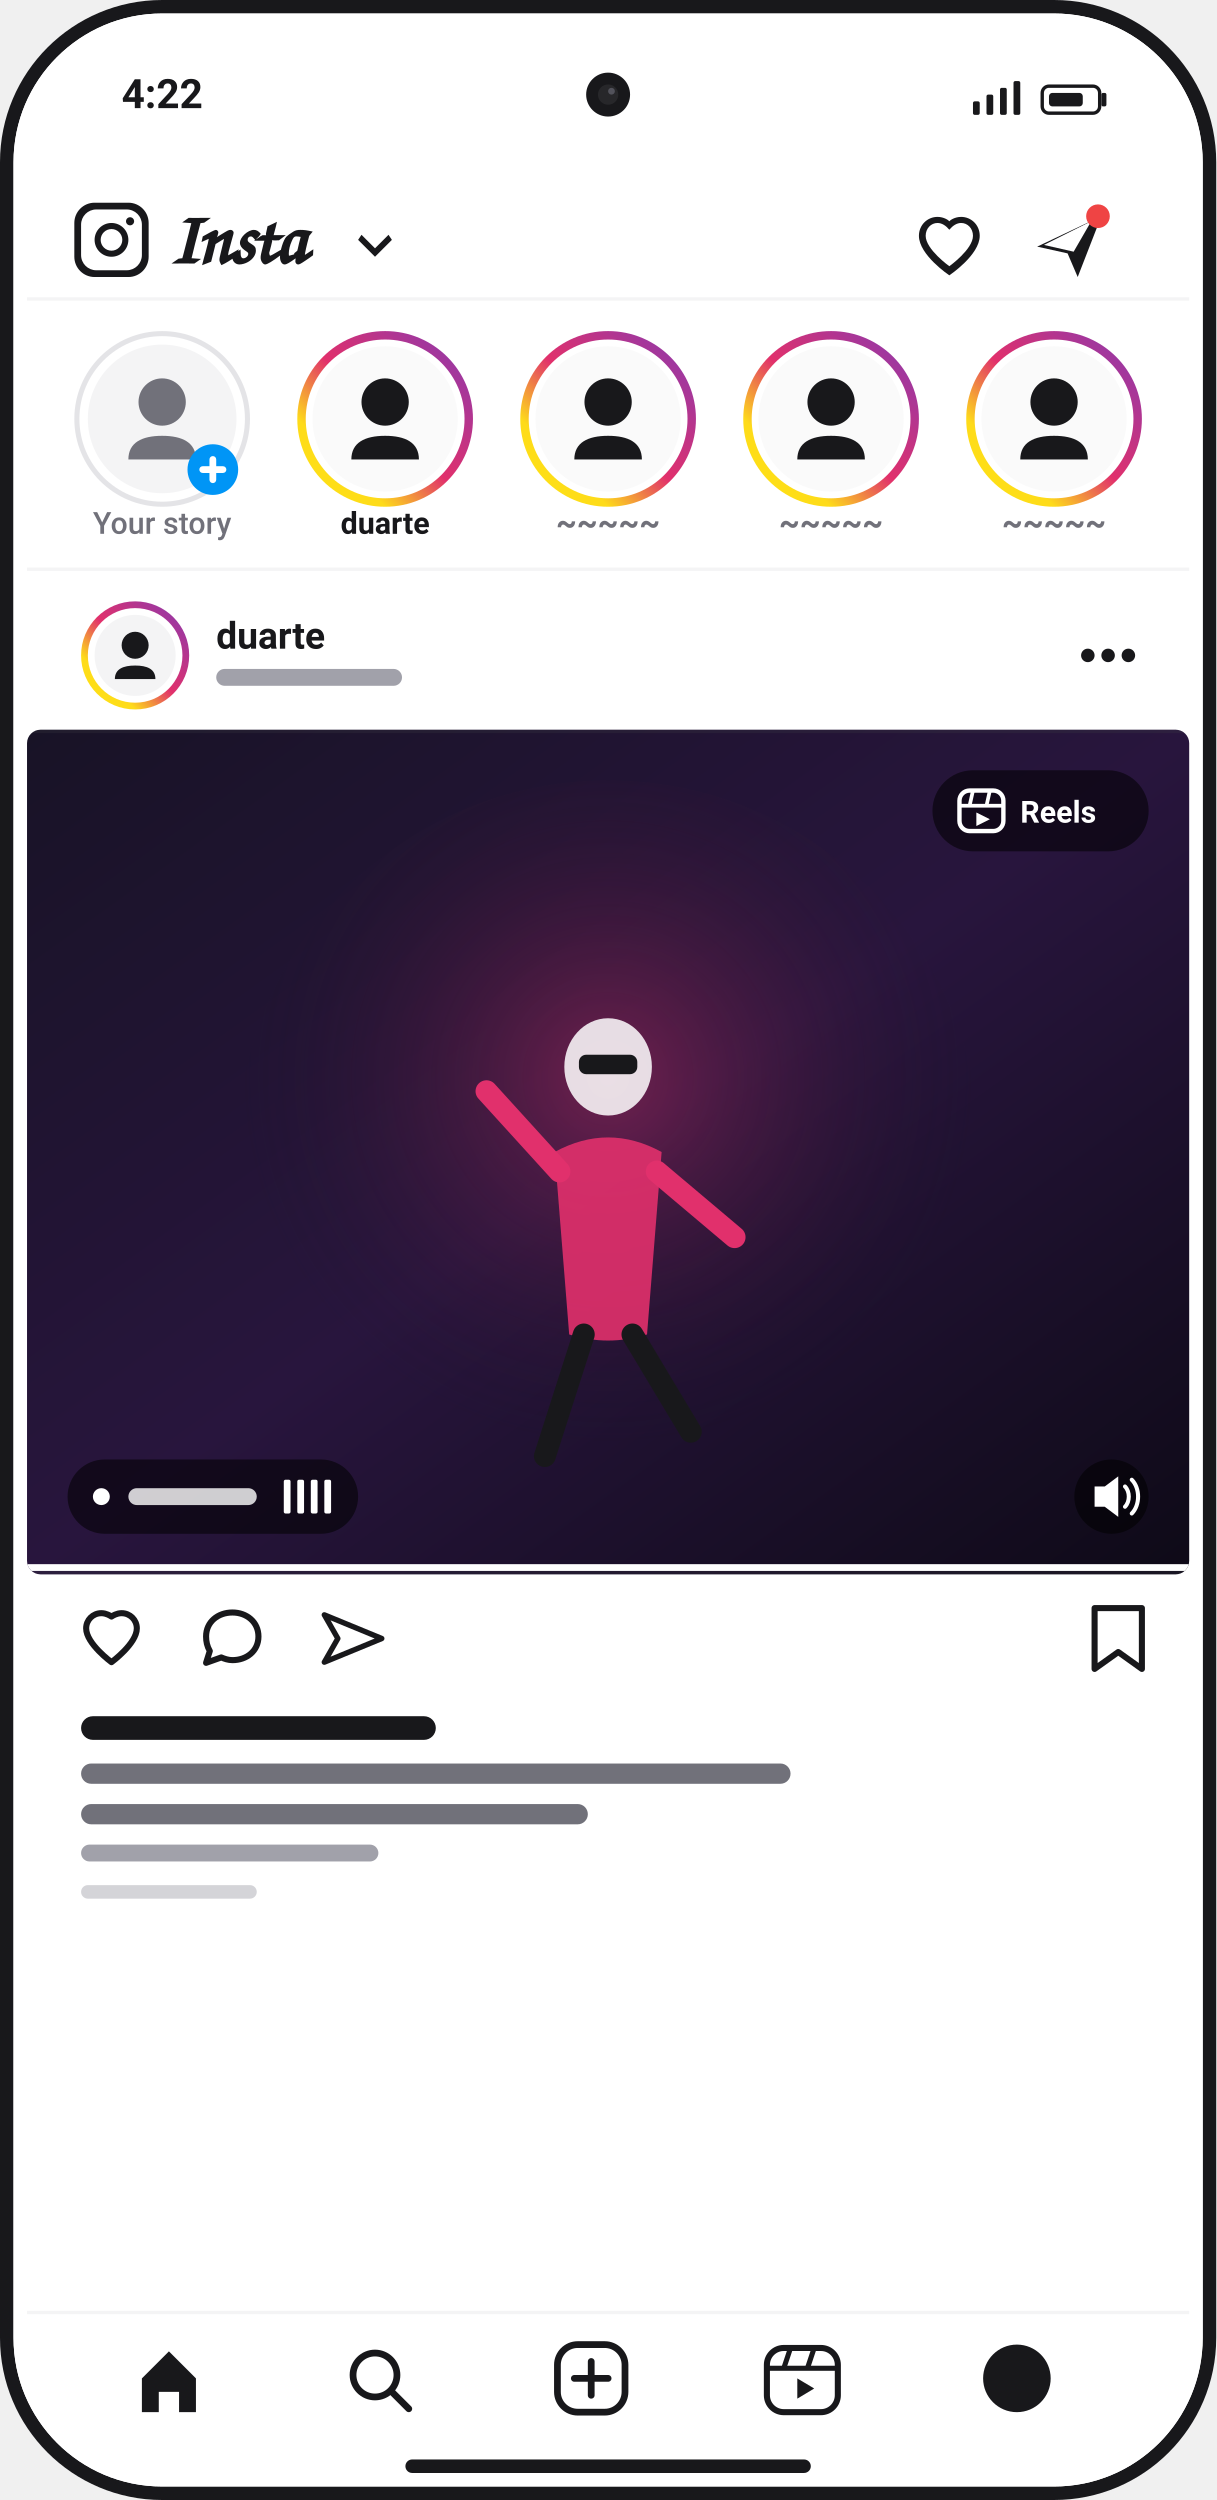
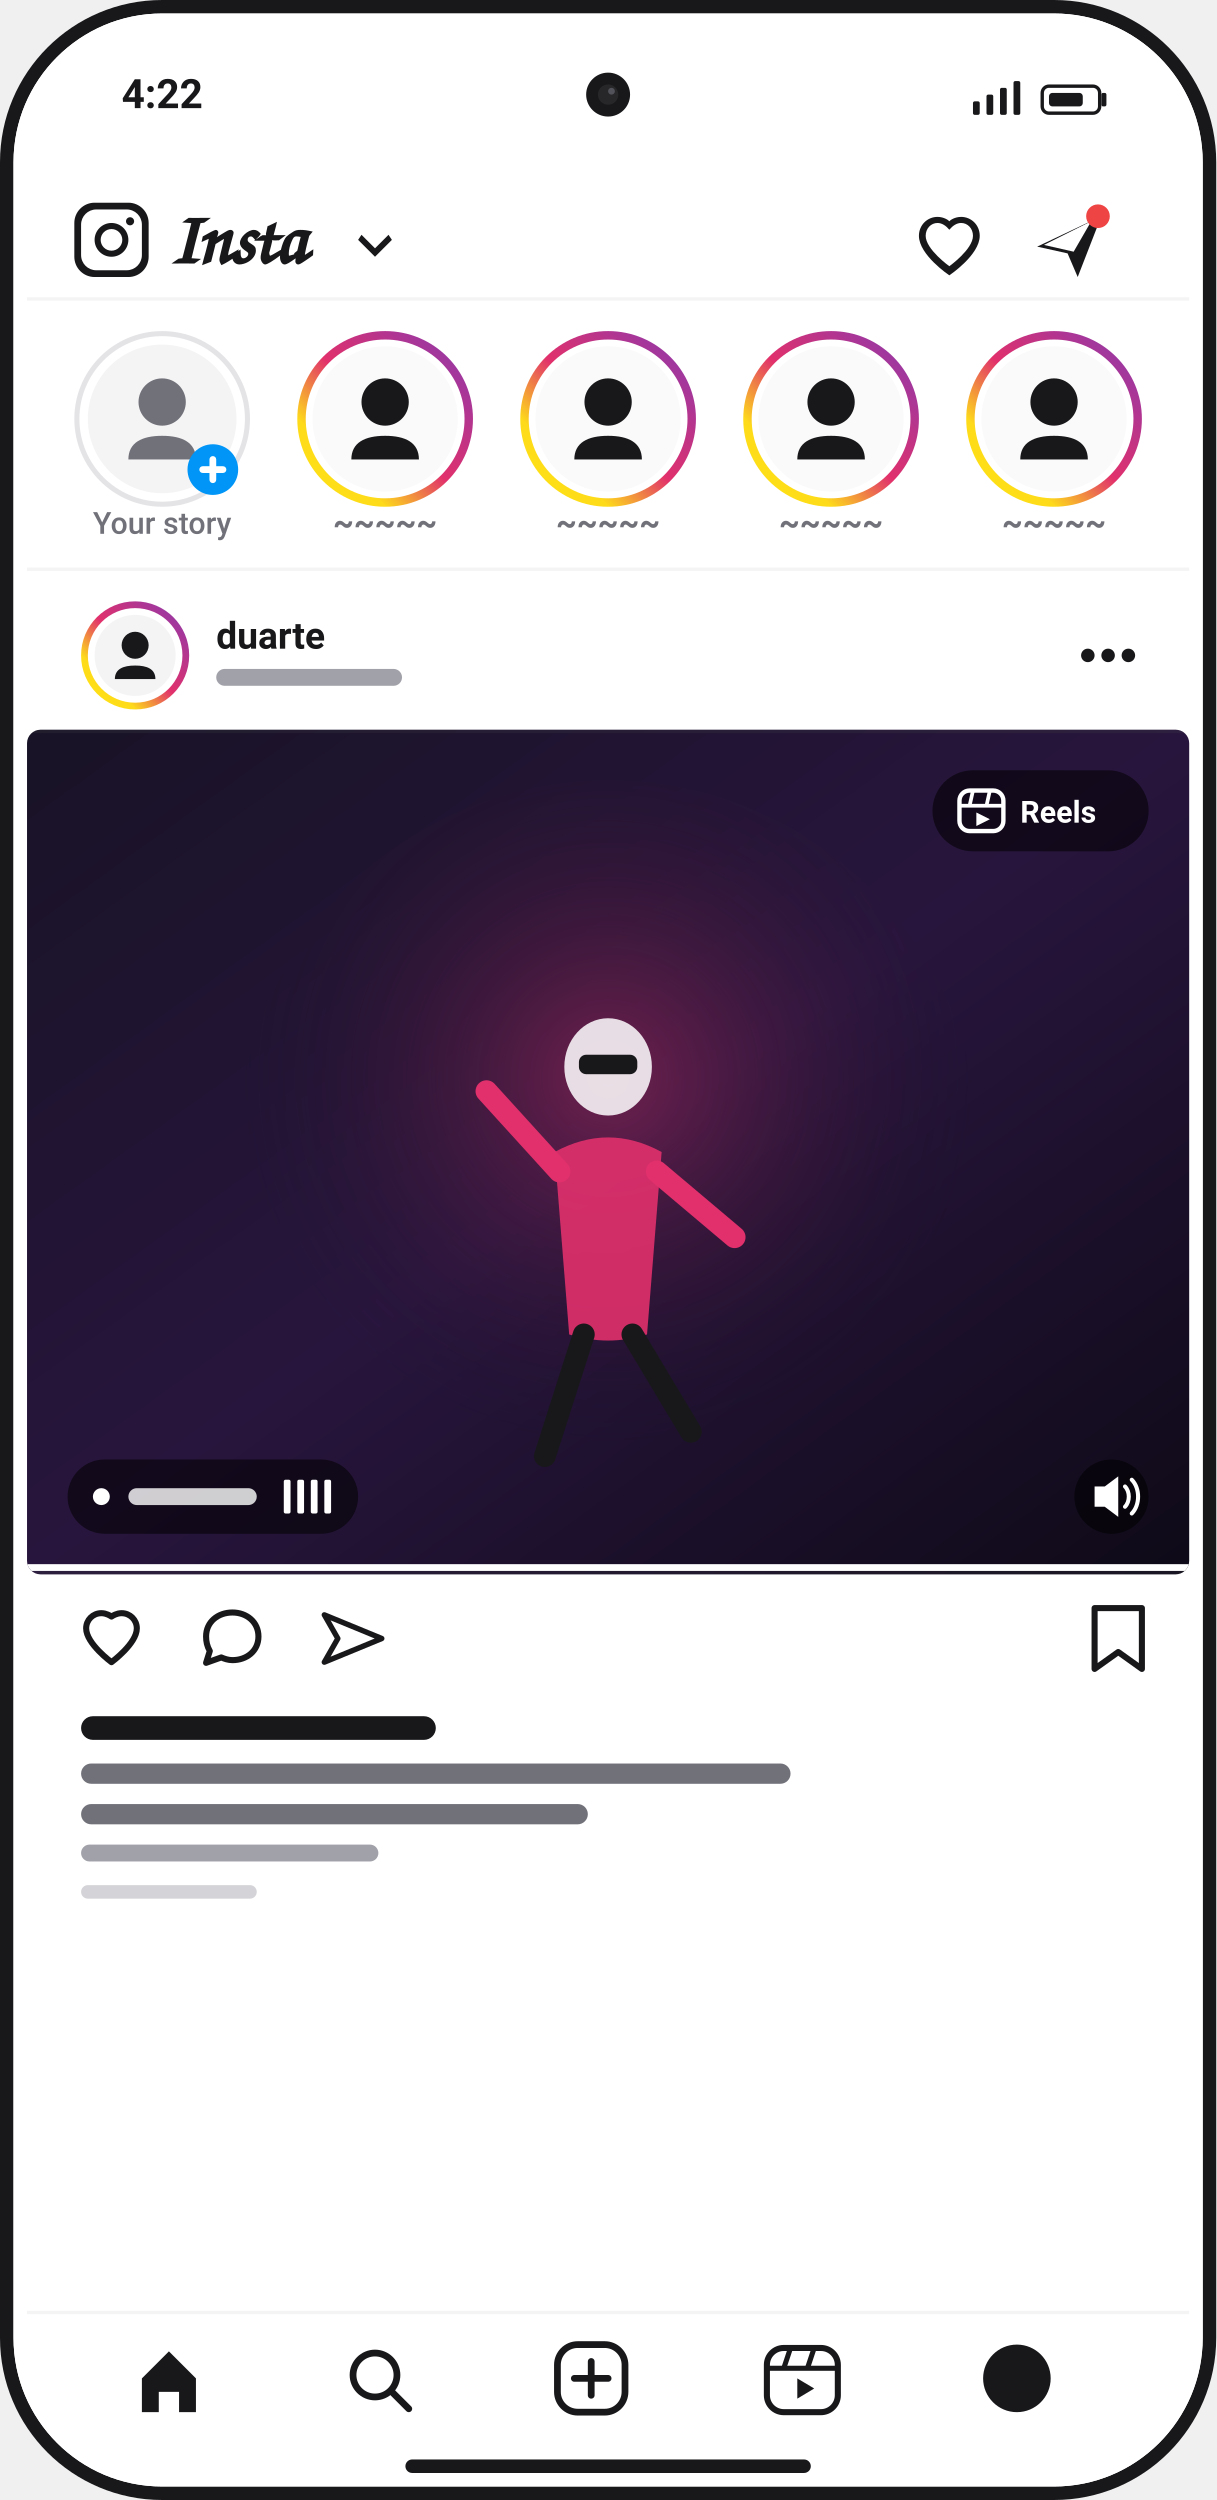
<svg xmlns="http://www.w3.org/2000/svg" viewBox="0 0 360 740" width="100%" height="100%">
  <defs>
    <linearGradient id="ig-gradient" x1="0%" y1="100%" x2="100%" y2="0%">
      <stop offset="0%" stop-color="#FEE411" />
      <stop offset="25%" stop-color="#FEDB1A" />
      <stop offset="50%" stop-color="#E1306C" />
      <stop offset="100%" stop-color="#833AB4" />
    </linearGradient>
    <linearGradient id="reels-bg" x1="0%" y1="0%" x2="100%" y2="100%">
      <stop offset="0%" stop-color="#181326" />
      <stop offset="50%" stop-color="#28153D" />
      <stop offset="100%" stop-color="#0E0A17" />
    </linearGradient>
    <radialGradient id="reels-glow" cx="50%" cy="40%" r="50%">
      <stop offset="0%" stop-color="#E1306C" stop-opacity="0.4" />
      <stop offset="100%" stop-color="#181326" stop-opacity="0" />
    </radialGradient>
    <clipPath id="screen-clip">
      <rect x="4" y="4" width="352" height="732" rx="44" />
    </clipPath>
    <clipPath id="reel-feed-clip">
      <rect x="0" y="38" width="344" height="250" rx="4" />
    </clipPath>
  </defs>
  <style>
    /*  */
    .sans { font-family: -apple-system, BlinkMacSystemFont, "Segoe UI", Roboto, Helvetica, Arial, sans-serif; }
    .script-title { font-family: cursive, sans-serif; font-weight: bold; }

    /* ======================================================== */
    /* MASTER 8.0-SECOND FEED REEL BLOCK ANIMATION TIMELINE     */
    /* ======================================================== */

    /* 1. Finger pointer moves to Feed Reel &amp; taps */
    @keyframes tapFinger {
      0% { opacity: 0; transform: translate(220px, 480px) scale(0.85); }
      10% { opacity: 1; transform: translate(195px, 390px) scale(1); }
      20% { opacity: 1; transform: translate(180px, 340px) scale(1); }
      24% { opacity: 1; transform: translate(180px, 340px) scale(0.82); }
      27% { opacity: 1; transform: translate(180px, 340px) scale(1); }
      30% { opacity: 1; transform: translate(186px, 352px) scale(0.9); }
      34% { opacity: 0; transform: translate(192px, 364px) scale(0.8); }
      100% { opacity: 0; transform: translate(220px, 480px) scale(0.85); }
    }

    /* Feed Reel post press tactile feedback */
    @keyframes feedReelPress {
      0%, 20% { transform: scale(1); }
      24% { transform: scale(0.97); }
      27% { transform: scale(1.01); }
      30% { transform: scale(1); }
      100% { transform: scale(1); }
    }

    /* Tap ripple effect on Feed Reel center */
    @keyframes tapRipple {
      0%, 20% { opacity: 0; transform: scale(0.2); }
      24% { opacity: 0.8; transform: scale(0.65); }
      29% { opacity: 0; transform: scale(2.2); }
      100% { opacity: 0; transform: scale(0.2); }
    }

    /* 2. Fullscreen Reel: expands from feed post, instant block, collapses back */
    @keyframes fullscreenReelAnim {
      0%, 25% { opacity: 0; visibility: hidden; transform: translate(0, 800px) scale(0.35); }
      26% { visibility: visible; opacity: 0.7; transform: translate(0, 0) scale(0.5); }
      30% { opacity: 1; transform: translate(0, 0) scale(1); visibility: visible; }
      35% { opacity: 1; transform: translate(0, 0) scale(1); visibility: visible; }
      37% { opacity: 0.85; transform: translate(0, 0) scale(0.85); }
      40% { opacity: 0; transform: translate(0, 800px) scale(0.35); visibility: hidden; }
      100% { opacity: 0; transform: translate(0, 800px) scale(0.35); visibility: hidden; }
    }

    /* 3. Center Blocked Badge Animation */
    @keyframes blockedBadgeAnim {
      0%, 28% { opacity: 0; transform: scale(0.3); visibility: hidden; }
      30% { visibility: visible; opacity: 1; transform: scale(1.15); }
      32% { opacity: 1; transform: scale(1); }
      35% { opacity: 1; transform: scale(1.05); }
      37% { opacity: 0.8; transform: scale(0.8); }
      40% { opacity: 0; transform: scale(0.3); visibility: hidden; }
      100% { opacity: 0; visibility: hidden; }
    }

    /* 4. Pulse shockwave expanding from blocked badge */
    @keyframes blockedPulseAnim {
      0%, 29% { opacity: 0; transform: scale(0.6); }
      31% { opacity: 0.9; transform: scale(1); }
      35% { opacity: 0; transform: scale(1.45); }
      100% { opacity: 0; transform: scale(0.6); }
    }

    /* Reels dynamic elements */
    @keyframes vinylSpin { 0% { transform: rotate(0deg); } 100% { transform: rotate(360deg); } }
    @keyframes equalizer { 0%, 100% { height: 4px; } 50% { height: 12px; } }

    /* Continuous video playback groove for feed reel &amp; fullscreen reel */
    @keyframes grooveMotion {
      0%, 100% {
        transform: translateY(0px) rotate(0deg) scale(1, 1);
      }
      25% {
        transform: translateY(-5px) rotate(-3.5deg) scale(0.97, 1.03);
      }
      50% {
        transform: translateY(3px) rotate(0deg) scale(1.03, 0.97);
      }
      75% {
        transform: translateY(-5px) rotate(3.5deg) scale(0.97, 1.03);
      }
    }

    /* Ambient spotlight glow pulse on video */
    @keyframes feedGlowPulse {
      0%, 100% { transform: scale(1); opacity: 0.7; }
      50% { transform: scale(1.18); opacity: 1; }
    }

    /* In-feed video playback scrubber line advancing across bottom of video */
    @keyframes videoProgressBar {
      0% { transform: scaleX(0); }
      100% { transform: scaleX(1); }
    }

    /* Dynamic equalizer waveforms */
    @keyframes eqWave1 { 0%, 100% { transform: scaleY(0.35); } 50% { transform: scaleY(1); } }
    @keyframes eqWave2 { 0%, 100% { transform: scaleY(0.9); } 50% { transform: scaleY(0.25); } }
    @keyframes eqWave3 { 0%, 100% { transform: scaleY(0.5); } 50% { transform: scaleY(1.05); } }

    /* Class bindings */
    .anim-finger { animation: tapFinger 8s cubic-bezier(0.22, 1, 0.36, 1) infinite; }
    .anim-feed-reel { animation: feedReelPress 8s cubic-bezier(0.34, 1.56, 0.64, 1) infinite; transform-origin: 172px 163px; }
    .anim-ripple { animation: tapRipple 8s cubic-bezier(0, 0, 0.2, 1) infinite; transform-origin: 180px 340px; }
    .anim-fullscreen-reel { animation: fullscreenReelAnim 8s cubic-bezier(0.25, 1, 0.5, 1) infinite; transform-origin: 180px 340px; }
    .anim-blocked-badge { animation: blockedBadgeAnim 8s cubic-bezier(0.34, 1.56, 0.64, 1) infinite; transform-origin: 0 0; }
    .anim-blocked-pulse { animation: blockedPulseAnim 8s ease-out infinite; transform-origin: 0 0; }
    .anim-vinyl { transform-origin: 11px 11px; animation: vinylSpin 3s linear infinite; }
    .anim-eq1 { animation: equalizer 0.6s ease-in-out infinite; }
    .anim-eq2 { animation: equalizer 0.8s ease-in-out infinite; }
    .anim-eq3 { animation: equalizer 0.7s ease-in-out infinite; }
    .anim-groove { transform-origin: 0px 45px; animation: grooveMotion 1.2s ease-in-out infinite; }
    .anim-groove-full { transform-origin: 0px 45px; animation: grooveMotion 1.2s ease-in-out infinite; }
    .anim-feed-glow { transform-origin: 172px 163px; animation: feedGlowPulse 1.2s ease-in-out infinite; }
    .anim-video-progress { transform-origin: 0px 285px; animation: videoProgressBar 4s linear infinite; }
    .eq-1 { transform-box: fill-box; transform-origin: bottom; animation: eqWave1 0.7s ease-in-out infinite; }
    .eq-2 { transform-box: fill-box; transform-origin: bottom; animation: eqWave2 0.5s ease-in-out infinite; }
    .eq-3 { transform-box: fill-box; transform-origin: bottom; animation: eqWave3 0.8s ease-in-out infinite; }
    /*  */
  </style>
  <rect x="0" y="0" width="360" height="740" rx="48" fill="#18181B" />
  <rect x="4" y="4" width="352" height="732" rx="44" fill="#FFFFFF" />
  <g clip-path="url(#screen-clip)">
    <g id="feed-screen">
      <rect x="4" y="4" width="352" height="732" fill="#FFFFFF" />
      <g id="status-bar" transform="translate(0 0)">
        <text x="36" y="32" fill="#18181B" font-size="12" font-weight="700" class="sans">4:22</text>
        <g transform="translate(288 24)">
          <rect x="0" y="6" width="2" height="4" fill="#18181B" rx="0.5" />
          <rect x="4" y="4" width="2" height="6" fill="#18181B" rx="0.5" />
          <rect x="8" y="2" width="2" height="8" fill="#18181B" rx="0.5" />
          <rect x="12" y="0" width="2" height="10" fill="#18181B" rx="0.5" />
          <rect x="20" y="1" width="18" height="9" rx="2.5" fill="#18181B" />
          <rect x="21" y="2" width="16" height="7" rx="1.5" fill="#FFFFFF" />
          <rect x="22.5" y="3.5" width="10" height="4" rx="1" fill="#18181B" />
          <rect x="38" y="3.5" width="1.5" height="4" rx="0.5" fill="#18181B" />
        </g>
      </g>
      <g id="ig-header" transform="translate(8 48)">
        <g transform="translate(14 10)">
          <rect x="0" y="2" width="22" height="22" rx="6" fill="#18181B" />
          <rect x="2" y="4" width="18" height="18" rx="4.5" fill="#FFFFFF" />
          <circle cx="11" cy="13" r="5" fill="#18181B" />
          <circle cx="11" cy="13" r="3.2" fill="#FFFFFF" />
          <circle cx="16.5" cy="7.5" r="1.2" fill="#18181B" />
          <text x="28" y="20" fill="#18181B" font-size="22" class="script-title" letter-spacing="-0.3">Insta</text>
          <polygon points="84 13 89 18 94 13 93 11.5 89 15.5 85 11.5" fill="#18181B" />
        </g>
        <g transform="translate(262 14)">
          <path d="M 11 19.5 C 11 19.5 2 13.5 2 7.8 C 2 4.6 4.5 2.2 7.5 2.2 C 9.4 2.2 10.8 3.2 11 3.5 C 11.2 3.2 12.6 2.2 14.5 2.2 C 17.5 2.2 20 4.6 20 7.8 C 20 13.5 11 19.5 11 19.5 Z" fill="#18181B" />
          <path d="M 11 16.8 C 11 16.8 4 11.8 4 7.8 C 4 5.6 5.6 4 7.5 4 C 8.8 4 10 4.8 11 6 C 12 4.8 13.2 4 14.5 4 C 16.4 4 18 5.6 18 7.8 C 18 11.8 11 16.8 11 16.8 Z" fill="#FFFFFF" />
        </g>
        <g transform="translate(298 14)">
          <polygon points="1 11 20 2 13 20 10 13" fill="#18181B" />
          <polygon points="3 10.5 17 3.5 11.8 12.5" fill="#FFFFFF" />
          <circle cx="19" cy="2" r="3.5" fill="#EF4444" />
        </g>
        <rect x="0" y="40" width="344" height="1" fill="#F4F4F5" />
      </g>
      <g id="stories-tray" transform="translate(8 98)">
        <g transform="translate(14 0)">
          <circle cx="26" cy="26" r="26" fill="#E4E4E7" />
          <circle cx="26" cy="26" r="24.5" fill="#FFFFFF" />
          <circle cx="26" cy="26" r="22" fill="#F4F4F5" />
          <circle cx="26" cy="21" r="7" fill="#71717A" />
          <path d="M 16 38 C 16 33 20 31 26 31 C 32 31 36 33 36 38 Z" fill="#71717A" />
          <circle cx="41" cy="41" r="7.5" fill="#0095F6" />
          <rect x="40" y="37" width="2" height="8" rx="1" fill="#FFFFFF" />
          <rect x="37" y="40" width="8" height="2" rx="1" fill="#FFFFFF" />
          <text x="26" y="60" fill="#71717A" font-size="9" font-weight="500" text-anchor="middle" class="sans">Your story</text>
        </g>
        <g transform="translate(80 0)">
          <circle cx="26" cy="26" r="26" fill="url(#ig-gradient)" />
          <circle cx="26" cy="26" r="23.5" fill="#FFFFFF" />
          <circle cx="26" cy="26" r="21.5" fill="#FAFAFA" />
          <circle cx="26" cy="21" r="7" fill="#18181B" />
          <path d="M 16 38 C 16 33 20 31 26 31 C 32 31 36 33 36 38 Z" fill="#18181B" />
-           <text x="26" y="60" fill="#18181B" font-size="9" font-weight="600" text-anchor="middle" class="sans">duarte</text>
+           <text x="26" y="60" fill="#71717A" font-size="9.5" font-weight="600" text-anchor="middle" class="sans">~~~~~</text>
        </g>
        <g transform="translate(146 0)">
          <circle cx="26" cy="26" r="26" fill="url(#ig-gradient)" />
          <circle cx="26" cy="26" r="23.5" fill="#FFFFFF" />
          <circle cx="26" cy="26" r="21.5" fill="#FAFAFA" />
          <circle cx="26" cy="21" r="7" fill="#18181B" />
          <path d="M 16 38 C 16 33 20 31 26 31 C 32 31 36 33 36 38 Z" fill="#18181B" />
          <text x="26" y="60" fill="#71717A" font-size="9.5" font-weight="600" text-anchor="middle" class="sans">~~~~~</text>
        </g>
        <g transform="translate(212 0)">
          <circle cx="26" cy="26" r="26" fill="url(#ig-gradient)" />
          <circle cx="26" cy="26" r="23.5" fill="#FFFFFF" />
          <circle cx="26" cy="26" r="21.5" fill="#FAFAFA" />
          <circle cx="26" cy="21" r="7" fill="#18181B" />
          <path d="M 16 38 C 16 33 20 31 26 31 C 32 31 36 33 36 38 Z" fill="#18181B" />
          <text x="26" y="60" fill="#71717A" font-size="9.5" font-weight="600" text-anchor="middle" class="sans">~~~~~</text>
        </g>
        <g transform="translate(278 0)">
          <circle cx="26" cy="26" r="26" fill="url(#ig-gradient)" />
          <circle cx="26" cy="26" r="23.5" fill="#FFFFFF" />
          <circle cx="26" cy="26" r="21.5" fill="#FAFAFA" />
          <circle cx="26" cy="21" r="7" fill="#18181B" />
          <path d="M 16 38 C 16 33 20 31 26 31 C 32 31 36 33 36 38 Z" fill="#18181B" />
          <text x="26" y="60" fill="#71717A" font-size="9.5" font-weight="600" text-anchor="middle" class="sans">~~~~~</text>
        </g>
        <rect x="0" y="70" width="344" height="1" fill="#F4F4F5" />
      </g>
      <g id="feed-post" transform="translate(8 178)">
        <g transform="translate(16 0)">
          <circle cx="16" cy="16" r="16" fill="url(#ig-gradient)" />
          <circle cx="16" cy="16" r="14" fill="#FFFFFF" />
          <circle cx="16" cy="16" r="12" fill="#F4F4F5" />
          <circle cx="16" cy="13" r="4" fill="#18181B" />
          <path d="M 10 23 C 10 20 12.5 19 16 19 C 19.5 19 22 20 22 23 Z" fill="#18181B" />
          <text x="40" y="14" fill="#18181B" font-size="11" font-weight="700" class="sans">duarte</text>
          <rect x="40" y="20" width="55" height="5" rx="2.5" fill="#A1A1AA" />
          <circle cx="298" cy="16" r="2" fill="#18181B" />
          <circle cx="304" cy="16" r="2" fill="#18181B" />
          <circle cx="310" cy="16" r="2" fill="#18181B" />
        </g>
        <g class="anim-feed-reel" clip-path="url(#reel-feed-clip)">
          <rect x="0" y="38" width="344" height="250" fill="url(#reels-bg)" />
          <circle cx="172" cy="163" r="110" fill="url(#reels-glow)" class="anim-feed-glow" />
          <g transform="translate(172 163) scale(0.72)">
            <g class="anim-groove">
              <ellipse cx="0" cy="-35" rx="18" ry="20" fill="#FFFFFF" opacity="0.85" />
              <rect x="-12" y="-40" width="24" height="8" rx="3" fill="#18181B" />
              <path d="M -22 0 Q 0 -12 22 0 L 16 75 Q 0 80 -16 75 Z" fill="#E1306C" opacity="0.9" />
              <line x1="-20" y1="8" x2="-50" y2="-25" stroke="#E1306C" stroke-width="9" stroke-linecap="round" />
              <line x1="20" y1="8" x2="52" y2="35" stroke="#E1306C" stroke-width="9" stroke-linecap="round" />
              <line x1="-10" y1="75" x2="-26" y2="125" stroke="#18181B" stroke-width="9" stroke-linecap="round" />
              <line x1="10" y1="75" x2="34" y2="115" stroke="#18181B" stroke-width="9" stroke-linecap="round" />
            </g>
          </g>
          <g transform="translate(268 50)">
            <rect x="0" y="0" width="64" height="24" rx="12" fill="#000000" fill-opacity="0.55" />
            <g transform="translate(8 6)">
              <rect x="0" y="0" width="13" height="12" rx="3" fill="none" stroke="#FFFFFF" stroke-width="1.3" />
              <line x1="0" y1="4.5" x2="13" y2="4.5" stroke="#FFFFFF" stroke-width="1.1" />
              <line x1="4" y1="0" x2="3" y2="4.5" stroke="#FFFFFF" stroke-width="1.1" />
              <line x1="9" y1="0" x2="8" y2="4.5" stroke="#FFFFFF" stroke-width="1.1" />
              <polygon points="5 6.5 9 8.5 5 10.5" fill="#FFFFFF" />
            </g>
            <text x="26" y="15.5" fill="#FFFFFF" font-size="9" font-weight="700" class="sans">Reels</text>
          </g>
          <g transform="translate(12 254)">
            <rect x="0" y="0" width="86" height="22" rx="11" fill="#000000" fill-opacity="0.55" />
            <circle cx="10" cy="11" r="2.5" fill="#FFFFFF" />
            <rect x="18" y="8.5" width="38" height="5" rx="2.5" fill="#FFFFFF" fill-opacity="0.8" />
            <g transform="translate(64 6)">
              <rect x="0" y="0" width="2" height="10" rx="0.5" fill="#FFFFFF" class="eq-1" />
              <rect x="4" y="0" width="2" height="10" rx="0.5" fill="#FFFFFF" class="eq-2" />
              <rect x="8" y="0" width="2" height="10" rx="0.5" fill="#FFFFFF" class="eq-3" />
              <rect x="12" y="0" width="2" height="10" rx="0.5" fill="#FFFFFF" class="eq-1" />
            </g>
          </g>
          <g transform="translate(321 265)">
            <circle cx="0" cy="0" r="11" fill="#000000" fill-opacity="0.55" />
            <path d="M -5 -3 L -2 -3 L 2 -6 L 2 6 L -2 3 L -5 3 Z" fill="#FFFFFF" />
            <path d="M 4 -3 C 5.5 -1.5 5.5 1.5 4 3" fill="none" stroke="#FFFFFF" stroke-width="1.2" stroke-linecap="round" />
            <path d="M 6 -5 C 8.5 -2.5 8.5 2.5 6 5" fill="none" stroke="#FFFFFF" stroke-width="1.2" stroke-linecap="round" />
          </g>
          <rect x="0" y="285" width="344" height="2" fill="#FFFFFF" fill-opacity="0.25" />
          <rect x="0" y="285" width="344" height="2" fill="#FFFFFF" class="anim-video-progress" />
          <rect x="0" y="38" width="344" height="1" fill="#3F3F46" fill-opacity="0.25" />
          <rect x="0" y="287" width="344" height="1" fill="#3F3F46" fill-opacity="0.25" />
        </g>
        <g transform="translate(16 298)">
          <path d="M 9 16 C 9 16 1.5 10.5 1.5 6 C 1.5 3.5 3.5 1.5 6 1.5 C 7.5 1.5 8.7 2.3 9 2.5 C 9.3 2.3 10.5 1.5 12 1.5 C 14.5 1.5 16.5 3.5 16.5 6 C 16.5 10.5 9 16 9 16 Z" fill="none" stroke="#18181B" stroke-width="1.8" stroke-linejoin="round" />
          <path d="M 37 8.4 C 37 4.1 40.5 1.3 44.8 1.3 C 49 1.3 52.5 4.1 52.5 8.4 C 52.5 12.7 49 15.4 44.8 15.4 C 43.6 15.4 42.4 15 41.5 14.6 L 37 16.2 L 38.1 12.7 C 37.3 11.3 37 9.9 37 8.4 Z" fill="none" stroke="#18181B" stroke-width="1.8" stroke-linejoin="round" />
          <polygon points="72 2 89 9 72 16 76 9" fill="none" stroke="#18181B" stroke-width="1.6" stroke-linejoin="round" />
          <polygon points="300 0 314 0 314 18 307 13 300 18" fill="none" stroke="#18181B" stroke-width="1.8" stroke-linejoin="round" />
        </g>
        <g transform="translate(16 330)">
          <rect x="0" y="0" width="105" height="7" rx="3.5" fill="#18181B" />
          <rect x="0" y="14" width="210" height="6" rx="3" fill="#71717A" />
          <rect x="0" y="26" width="150" height="6" rx="3" fill="#71717A" />
          <rect x="0" y="38" width="88" height="5" rx="2.5" fill="#A1A1AA" />
          <rect x="0" y="50" width="52" height="4" rx="2" fill="#D4D4D8" />
        </g>
      </g>
      <g id="bottom-nav" transform="translate(8 684)">
        <rect x="0" y="0" width="344" height="1" fill="#F4F4F5" />
        <g transform="translate(32 10)">
          <path d="M 2 10 L 10 2 L 18 10 L 18 20 L 13 20 L 13 14 L 7 14 L 7 20 L 2 20 Z" fill="#18181B" />
        </g>
        <g transform="translate(94 10)">
          <circle cx="9" cy="9" r="6.5" fill="none" stroke="#18181B" stroke-width="2" />
          <line x1="14" y1="14" x2="19" y2="19" stroke="#18181B" stroke-width="2" stroke-linecap="round" />
        </g>
        <g transform="translate(157 10)">
          <rect x="0" y="0" width="20" height="20" rx="6" fill="none" stroke="#18181B" stroke-width="2" />
          <line x1="10" y1="5" x2="10" y2="15" stroke="#18181B" stroke-width="2" stroke-linecap="round" />
          <line x1="5" y1="10" x2="15" y2="10" stroke="#18181B" stroke-width="2" stroke-linecap="round" />
        </g>
        <g id="reels-nav-tab" transform="translate(219 10)">
          <rect x="0" y="1" width="21" height="19" rx="5" fill="none" stroke="#18181B" stroke-width="1.8" />
          <line x1="0" y1="7" x2="21" y2="7" stroke="#18181B" stroke-width="1.5" />
          <line x1="7" y1="1" x2="5" y2="7" stroke="#18181B" stroke-width="1.5" />
          <line x1="14" y1="1" x2="12" y2="7" stroke="#18181B" stroke-width="1.5" />
          <polygon points="9 10 14 13 9 16" fill="#18181B" />
        </g>
        <g transform="translate(283 10)">
          <circle cx="10" cy="10" r="10" fill="#18181B" />
          <circle cx="10" cy="8.5" fill="#FFFFFF" />
          <circle cx="10" cy="8" r="3" fill="#18181B" />
          <path d="M 5 16 C 5 13 7 12 10 12 C 13 12 15 13 15 16 Z" fill="#18181B" />
        </g>
        <rect x="112" y="44" width="120" height="4" rx="2" fill="#18181B" />
      </g>
    </g>
    <circle cx="180" cy="340" r="30" fill="#E1306C" opacity="0" class="anim-ripple" />
    <g id="screen-reels" transform="translate(0 800)" opacity="0" class="anim-fullscreen-reel">
      <rect x="4" y="4" width="352" height="732" fill="url(#reels-bg)" />
      <circle cx="180" cy="340" r="140" fill="url(#reels-glow)" />
      <g transform="translate(180 340)">
        <g class="anim-groove-full">
          <ellipse cx="0" cy="-35" rx="18" ry="20" fill="#FFFFFF" opacity="0.85" />
          <rect x="-12" y="-40" width="24" height="8" rx="3" fill="#18181B" />
          <path d="M -22 0 Q 0 -12 22 0 L 16 75 Q 0 80 -16 75 Z" fill="#E1306C" opacity="0.9" />
          <line x1="-20" y1="8" x2="-50" y2="-25" stroke="#E1306C" stroke-width="9" stroke-linecap="round" />
          <line x1="20" y1="8" x2="52" y2="35" stroke="#E1306C" stroke-width="9" stroke-linecap="round" />
          <line x1="-10" y1="75" x2="-26" y2="125" stroke="#18181B" stroke-width="9" stroke-linecap="round" />
          <line x1="10" y1="75" x2="34" y2="115" stroke="#18181B" stroke-width="9" stroke-linecap="round" />
        </g>
      </g>
      <g transform="translate(24 72)">
        <text x="0" y="0" fill="#FFFFFF" font-size="20" font-weight="800" class="sans">Reels</text>
        <polygon points="56 -6 60 -1 64 -6" fill="#FFFFFF" />
        <g transform="translate(276 -14)">
          <rect x="0" y="2" width="22" height="16" rx="4" fill="none" stroke="#FFFFFF" stroke-width="2" />
          <circle cx="11" cy="10" r="4" fill="none" stroke="#FFFFFF" stroke-width="2" />
        </g>
      </g>
      <g transform="translate(300 370)">
        <g transform="translate(0 0)">
          <path d="M 11 19.5 C 11 19.5 2 13.5 2 7.8 C 2 4.6 4.5 2.2 7.5 2.2 C 9.4 2.2 10.8 3.2 11 3.5 C 11.2 3.2 12.6 2.2 14.5 2.2 C 17.5 2.2 20 4.6 20 7.8 C 20 13.5 11 19.5 11 19.5 Z" fill="#FFFFFF" />
          <text x="11" y="28" fill="#FFFFFF" font-size="9" text-anchor="middle" class="sans">284K</text>
        </g>
        <g transform="translate(0 45)">
          <path d="M 2 11 C 2 5.5 6.5 2 12 2 C 17.5 2 22 5.5 22 11 C 22 16.5 17.5 20 12 20 C 10.5 20 9 19.5 7.8 19 L 2 21 L 3.5 16.5 C 2.5 14.8 2 13 2 11 Z" fill="#FFFFFF" />
          <text x="11" y="29" fill="#FFFFFF" font-size="9" text-anchor="middle" class="sans">1.9K</text>
        </g>
        <g transform="translate(0 92)">
          <polygon points="1 11 20 2 13 20 10 13" fill="#FFFFFF" />
          <text x="11" y="29" fill="#FFFFFF" font-size="9" text-anchor="middle" class="sans">Share</text>
        </g>
        <g transform="translate(0 140)">
          <circle cx="11" cy="11" r="14" fill="#18181B" stroke="#FFFFFF" stroke-width="2" />
          <circle cx="11" cy="11" r="5" fill="#E1306C" class="anim-vinyl" />
        </g>
      </g>
      <g transform="translate(20 620)">
        <g>
          <circle cx="12" cy="12" r="12" fill="url(#ig-gradient)" />
          <circle cx="12" cy="12" r="10.5" fill="#18181B" />
          <circle cx="12" cy="10" r="3.5" fill="#FFFFFF" />
          <path d="M 7 19 C 7 16 9 15 12 15 C 15 15 17 16 17 19 Z" fill="#FFFFFF" />
          <text x="32" y="16" fill="#FFFFFF" font-size="12" font-weight="700" class="sans">@duarte</text>
          <rect x="94" y="6" width="52" height="18" rx="9" fill="none" stroke="#FFFFFF" stroke-width="1" />
          <text x="120" y="18" fill="#FFFFFF" font-size="9" font-weight="600" text-anchor="middle" class="sans">Follow</text>
        </g>
        <rect x="0" y="32" width="180" height="6" rx="3" fill="#FFFFFF" fill-opacity="0.85" />
        <rect x="0" y="44" width="125" height="6" rx="3" fill="#FFFFFF" fill-opacity="0.6" />
        <g transform="translate(0 58)">
          <circle cx="4" cy="4" r="3" fill="#FFFFFF" />
          <rect x="12" y="1.5" width="60" height="5" rx="2.5" fill="#FFFFFF" fill-opacity="0.75" />
          <g transform="translate(80 -1)">
            <rect x="0" y="4" width="2" height="4" fill="#FFFFFF" class="anim-eq1" />
            <rect x="4" y="2" width="2" height="6" fill="#FFFFFF" class="anim-eq2" />
            <rect x="8" y="0" width="2" height="8" fill="#FFFFFF" class="anim-eq3" />
            <rect x="12" y="3" width="2" height="5" fill="#FFFFFF" class="anim-eq1" />
          </g>
        </g>
      </g>
      <g id="status-bar-reels">
        <text x="36" y="32" fill="#FFFFFF" font-size="12" font-weight="700" class="sans">4:22</text>
        <g transform="translate(288 24)">
          <rect x="0" y="6" width="2" height="4" fill="#FFFFFF" rx="0.5" />
          <rect x="4" y="4" width="2" height="6" fill="#FFFFFF" rx="0.5" />
          <rect x="8" y="2" width="2" height="8" fill="#FFFFFF" rx="0.5" />
          <rect x="12" y="0" width="2" height="10" fill="#FFFFFF" rx="0.5" />
          <rect x="20" y="1" width="18" height="9" rx="2.5" fill="#FFFFFF" />
          <rect x="21" y="2" width="16" height="7" rx="1.5" fill="#18181B" />
          <rect x="22.5" y="3.5" width="10" height="4" rx="1" fill="#FFFFFF" />
          <rect x="38" y="3.5" width="1.5" height="4" rx="0.5" fill="#FFFFFF" />
        </g>
      </g>
      <g transform="translate(180 360)">
        <g id="scrolless-blocked-indicator" opacity="0" class="anim-blocked-badge">
          <circle cx="0" cy="0" r="70" fill="#EF4444" fill-opacity="0.22" />
          <circle cx="0" cy="0" r="54" fill="none" stroke="#EF4444" stroke-width="2" stroke-opacity="0.75" class="anim-blocked-pulse" />
          <circle cx="0" cy="0" r="48" fill="#18181B" fill-opacity="0.95" stroke="#EF4444" stroke-width="2" stroke-opacity="0.5" />
          <circle cx="0" cy="0" r="44" fill="none" stroke="#FFFFFF" stroke-opacity="0.08" stroke-width="1" />
          <circle cx="0" cy="0" r="22" fill="none" stroke="#EF4444" stroke-width="4.5" />
          <line x1="-15.5" y1="-15.5" x2="15.5" y2="15.5" stroke="#EF4444" stroke-width="4.5" stroke-linecap="round" />
        </g>
      </g>
    </g>
    <g id="touch-cursor" transform="translate(0 900)" opacity="0" class="anim-finger">
      <circle cx="0" cy="0" r="28" fill="#E1306C" opacity="0.3" />
      <circle cx="0" cy="0" r="14" fill="#E1306C" opacity="0.2" />
      <path d="M 0 0 C -6 -6 -12 -2 -14 4 C -16 10 -8 16 -2 18 L 16 54 C 20 62 32 64 38 58 L 50 46 C 56 40 54 28 46 24 L 18 8 C 12 2 6 -2 0 0 Z" fill="#18181B" transform="translate(4 4)" />
      <path d="M 0 0 C -4 -4 -9 -1 -11 3 C -13 8 -6 13 -1 15 L 17 51 C 20 57 29 59 34 54 L 46 42 C 51 37 49 28 42 24 L 16 8 C 11 3 5 0 0 0 Z" fill="#FFFFFF" transform="translate(5 5)" />
      <circle cx="0" cy="0" r="14" fill="#18181B" />
      <circle cx="0" cy="0" r="11" fill="#FFFFFF" />
      <circle cx="0" cy="0" r="4.5" fill="#E1306C" />
    </g>
    <g id="hardware-overlay">
      <circle cx="180" cy="28" r="6.5" fill="#18181B" />
      <circle cx="180" cy="28" r="3" fill="#27272A" />
      <circle cx="181" cy="27" r="1" fill="#52525B" />
    </g>
  </g>
</svg>
